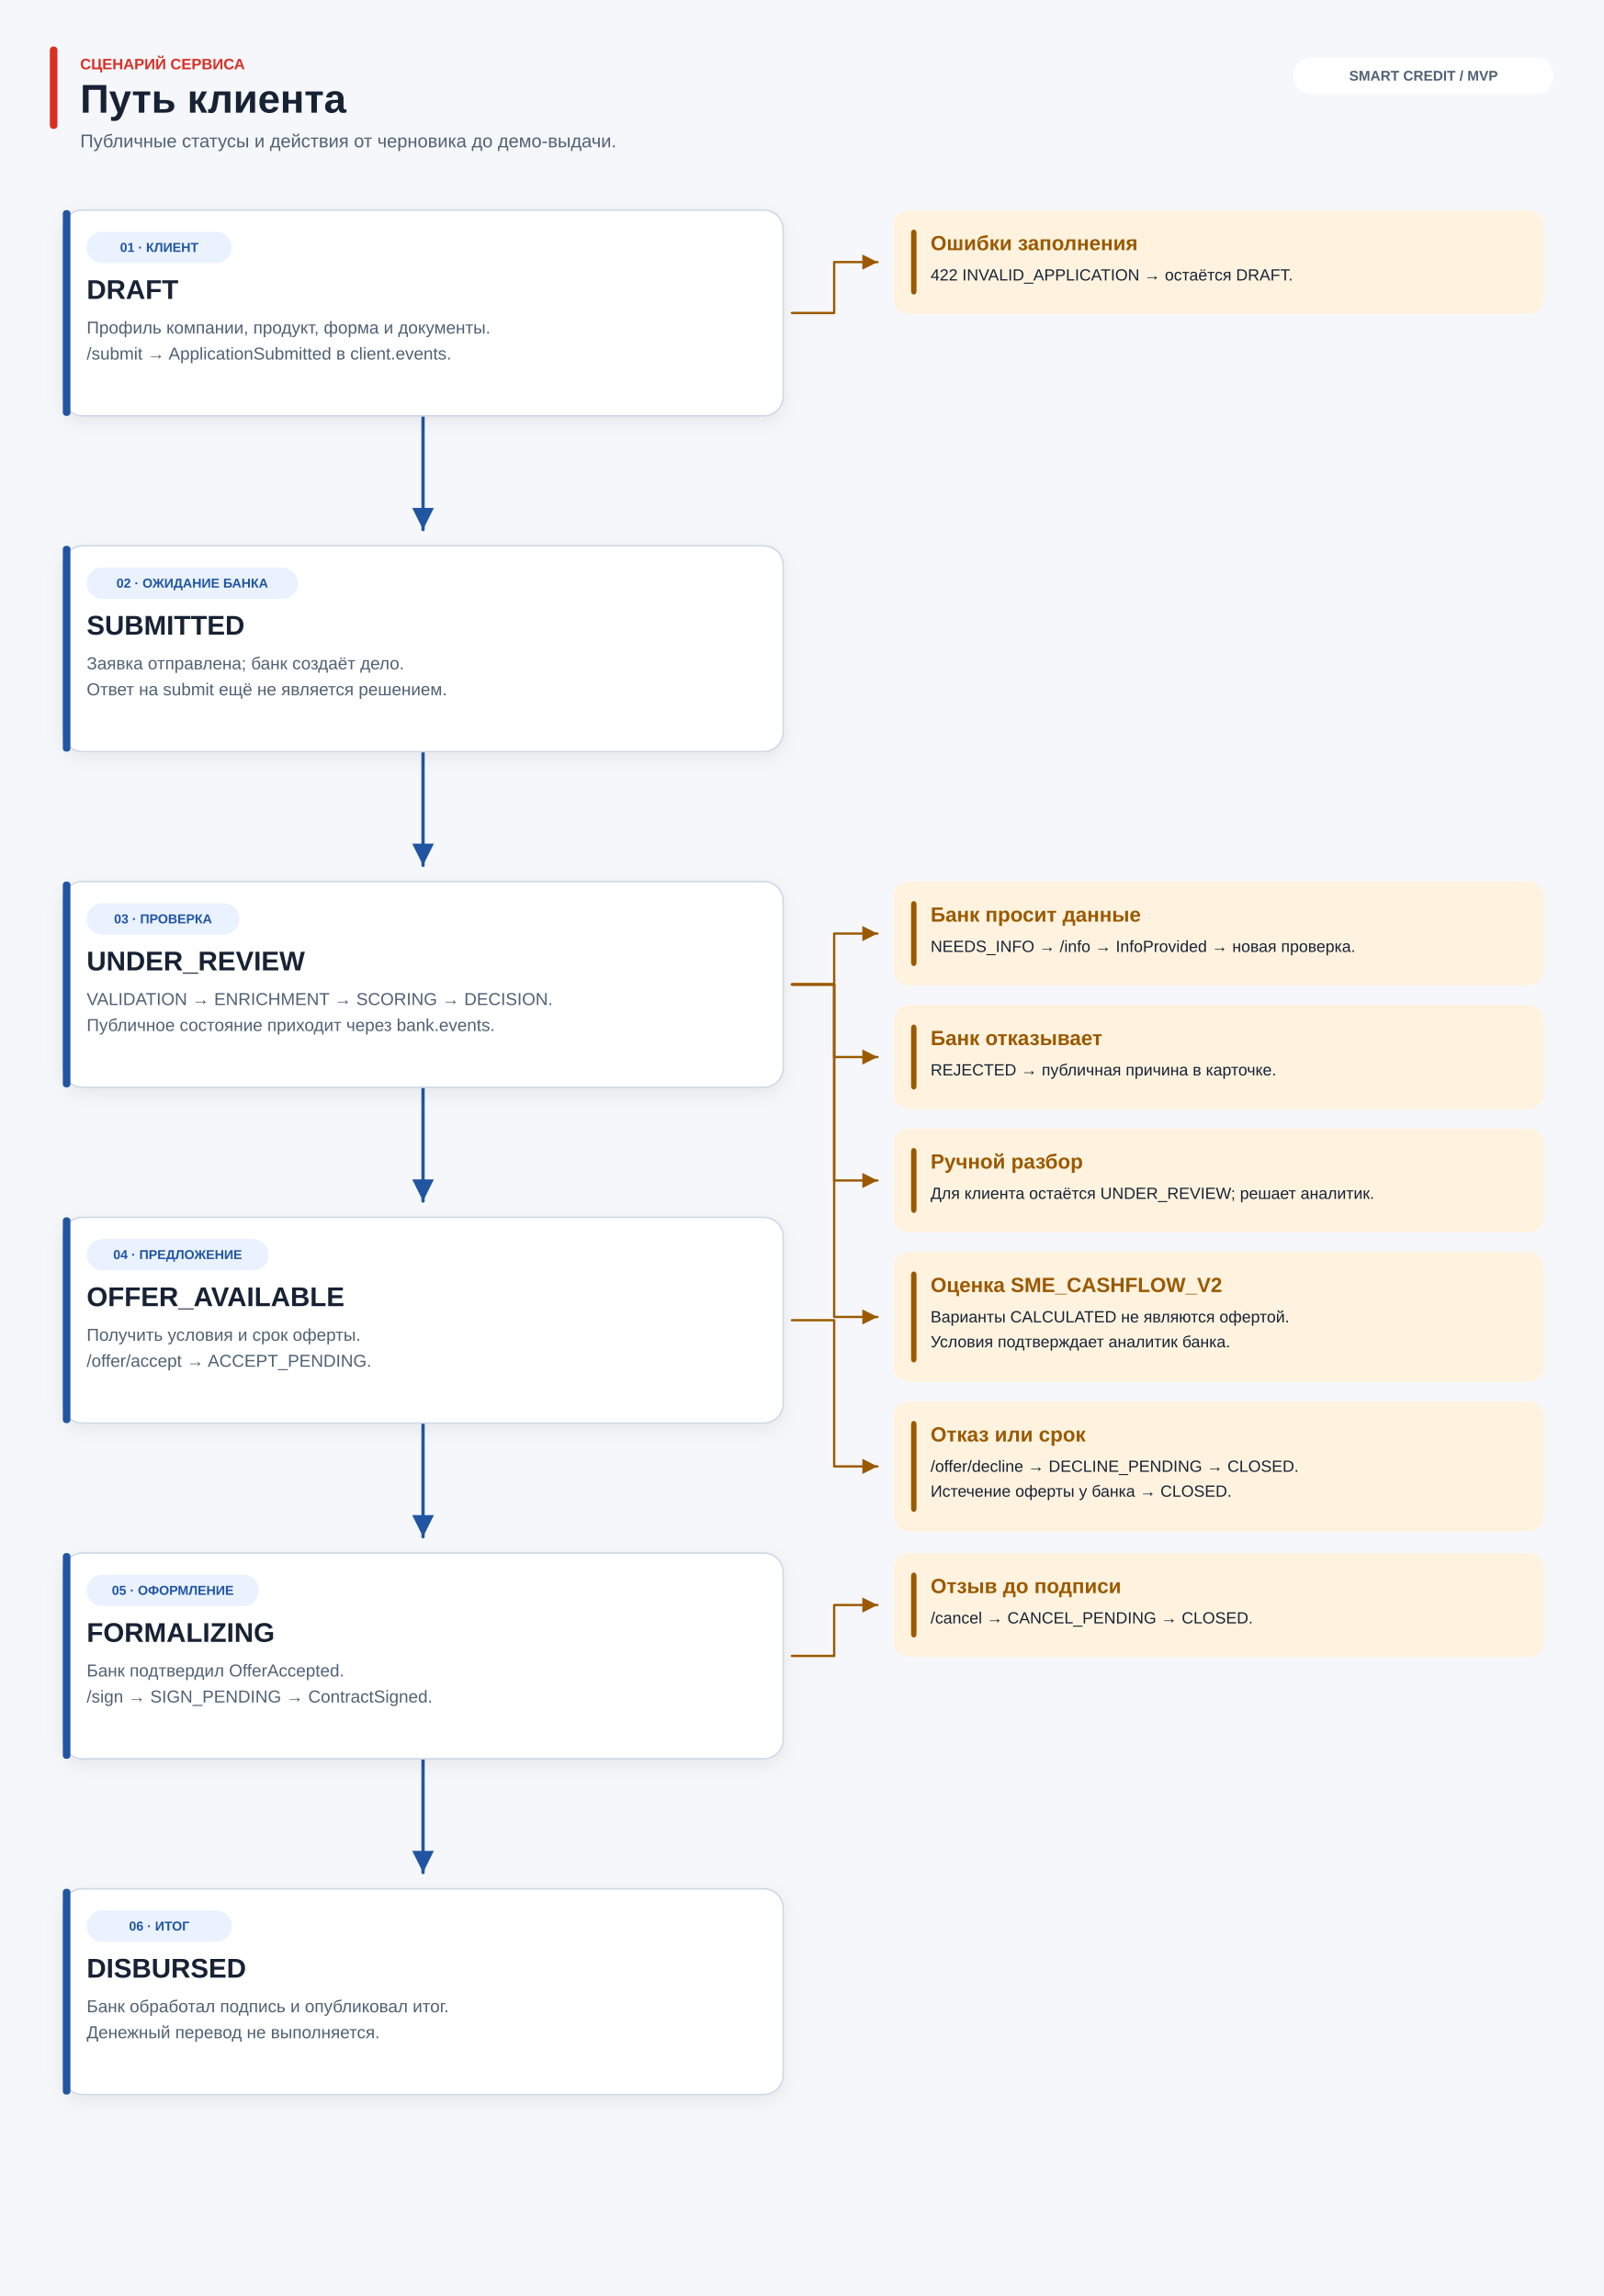
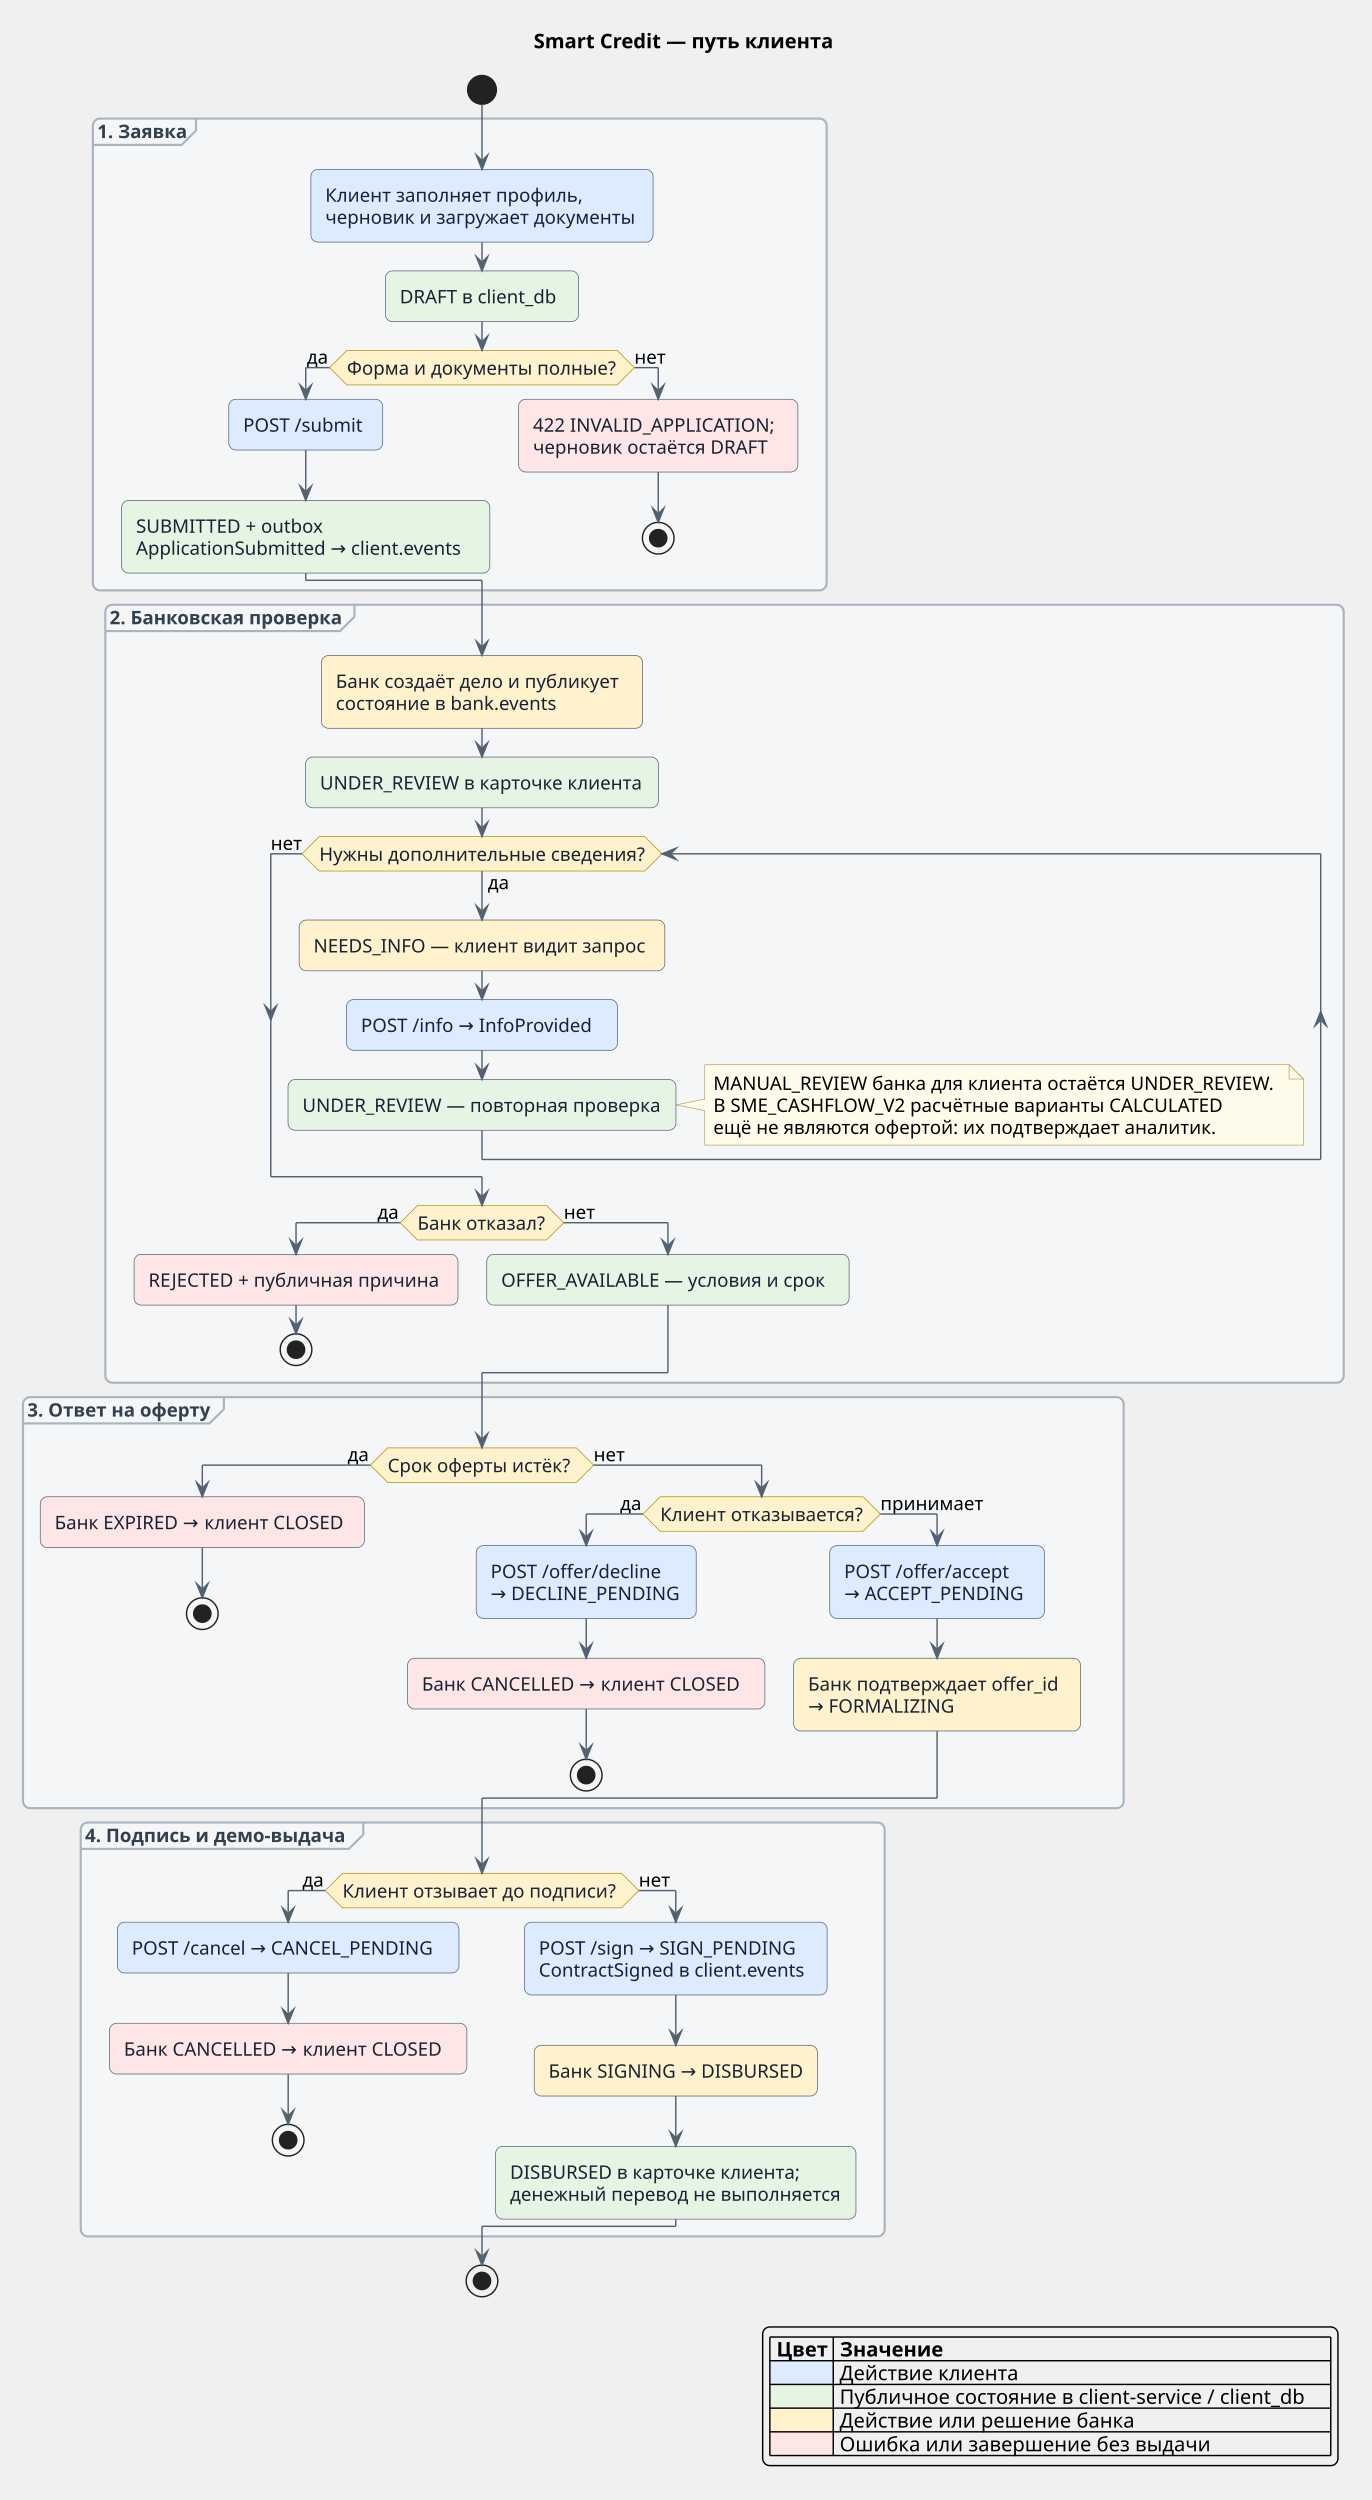
- <svg xmlns="http://www.w3.org/2000/svg" viewBox="0 0 1480 2120" width="1480" height="2120" role="img" aria-labelledby="diagram-title diagram-description">
-   <defs>
-     <filter id="shadow" x="-10%" y="-10%" width="120%" height="135%">
-       <feDropShadow dx="0" dy="5" stdDeviation="8" flood-color="#172234" flood-opacity="0.07" />
-     </filter>
-     <marker id="arrow-gray" viewBox="0 0 12 12" refX="11" refY="6" markerWidth="8" markerHeight="8" orient="auto">
-       <path d="M 1 1 L 11 6 L 1 11 Z" fill="#506174" />
-     </marker>
-     <marker id="arrow-blue" viewBox="0 0 12 12" refX="11" refY="6" markerWidth="8" markerHeight="8" orient="auto">
-       <path d="M 1 1 L 11 6 L 1 11 Z" fill="#2055A2" />
-     </marker>
-     <marker id="arrow-green" viewBox="0 0 12 12" refX="11" refY="6" markerWidth="8" markerHeight="8" orient="auto">
-       <path d="M 1 1 L 11 6 L 1 11 Z" fill="#18704D" />
-     </marker>
-     <marker id="arrow-red" viewBox="0 0 12 12" refX="11" refY="6" markerWidth="8" markerHeight="8" orient="auto">
-       <path d="M 1 1 L 11 6 L 1 11 Z" fill="#D92F26" />
-     </marker>
-     <marker id="arrow-amber" viewBox="0 0 12 12" refX="11" refY="6" markerWidth="8" markerHeight="8" orient="auto">
-       <path d="M 1 1 L 11 6 L 1 11 Z" fill="#9B5900" />
-     </marker>
-   </defs>
-   <rect width="1480" height="2120" fill="#F5F7FA" />
-   <rect x="46" y="43" width="7" height="76" rx="3" fill="#D92F26" stroke="none" stroke-width="0" />
-   <text x="74" y="64" fill="#D92F26" font-family="Arial, Helvetica, sans-serif" font-size="14" font-weight="800" text-anchor="start">СЦЕНАРИЙ СЕРВИСА</text>
-   <text x="74" y="104" fill="#172234" font-family="Arial, Helvetica, sans-serif" font-size="37" font-weight="800" text-anchor="start">Путь клиента</text>
-   <text x="74" y="136" fill="#506174" font-family="Arial, Helvetica, sans-serif" font-size="17" font-weight="400" text-anchor="start">Публичные статусы и действия от черновика до демо-выдачи.</text>
-   <rect x="1194" y="53" width="240" height="34" rx="17" fill="#FFFFFF" stroke="none" stroke-width="0" />
-   <text x="1314" y="74.42" fill="#506174" font-family="Arial, Helvetica, sans-serif" font-size="13" font-weight="700" text-anchor="middle">SMART CREDIT  /  MVP</text>
-   <line x1="390.5" y1="384" x2="390.5" y2="489" stroke="#2055A2" stroke-width="3" stroke-linecap="round" marker-end="url(#arrow-blue)" />
-   <line x1="390.5" y1="694" x2="390.5" y2="799" stroke="#2055A2" stroke-width="3" stroke-linecap="round" marker-end="url(#arrow-blue)" />
-   <line x1="390.5" y1="1004" x2="390.5" y2="1109" stroke="#2055A2" stroke-width="3" stroke-linecap="round" marker-end="url(#arrow-blue)" />
-   <line x1="390.5" y1="1314" x2="390.5" y2="1419" stroke="#2055A2" stroke-width="3" stroke-linecap="round" marker-end="url(#arrow-blue)" />
-   <line x1="390.5" y1="1624" x2="390.5" y2="1729" stroke="#2055A2" stroke-width="3" stroke-linecap="round" marker-end="url(#arrow-blue)" />
-   <rect x="58" y="194" width="665" height="190" rx="18" fill="#FFFFFF" stroke="#CFD8E3" stroke-width="1.4" filter="url(#shadow)" />
-   <rect x="58" y="194" width="7" height="190" rx="3" fill="#2055A2" stroke="none" stroke-width="0" />
-   <rect x="80" y="214" width="134" height="29" rx="14.5" fill="#EAF2FF" stroke="none" stroke-width="0" />
-   <text x="147" y="232.58" fill="#2055A2" font-family="Arial, Helvetica, sans-serif" font-size="12" font-weight="700" text-anchor="middle">01 · КЛИЕНТ</text>
-   <text x="80" y="276" fill="#172234" font-family="Arial, Helvetica, sans-serif" font-size="25" font-weight="800" text-anchor="start">DRAFT</text>
-   <text x="80" y="308" fill="#506174" font-family="Arial, Helvetica, sans-serif" font-size="16" font-weight="400" text-anchor="start">Профиль компании, продукт, форма и документы.</text>
-   <text x="80" y="332" fill="#506174" font-family="Arial, Helvetica, sans-serif" font-size="16" font-weight="400" text-anchor="start">/submit → ApplicationSubmitted в client.events.</text>
-   <rect x="58" y="504" width="665" height="190" rx="18" fill="#FFFFFF" stroke="#CFD8E3" stroke-width="1.4" filter="url(#shadow)" />
-   <rect x="58" y="504" width="7" height="190" rx="3" fill="#2055A2" stroke="none" stroke-width="0" />
-   <rect x="80" y="524" width="195" height="29" rx="14.5" fill="#EAF2FF" stroke="none" stroke-width="0" />
-   <text x="177.5" y="542.58" fill="#2055A2" font-family="Arial, Helvetica, sans-serif" font-size="12" font-weight="700" text-anchor="middle">02 · ОЖИДАНИЕ БАНКА</text>
-   <text x="80" y="586" fill="#172234" font-family="Arial, Helvetica, sans-serif" font-size="25" font-weight="800" text-anchor="start">SUBMITTED</text>
-   <text x="80" y="618" fill="#506174" font-family="Arial, Helvetica, sans-serif" font-size="16" font-weight="400" text-anchor="start">Заявка отправлена; банк создаёт дело.</text>
-   <text x="80" y="642" fill="#506174" font-family="Arial, Helvetica, sans-serif" font-size="16" font-weight="400" text-anchor="start">Ответ на submit ещё не является решением.</text>
-   <rect x="58" y="814" width="665" height="190" rx="18" fill="#FFFFFF" stroke="#CFD8E3" stroke-width="1.4" filter="url(#shadow)" />
-   <rect x="58" y="814" width="7" height="190" rx="3" fill="#2055A2" stroke="none" stroke-width="0" />
-   <rect x="80" y="834" width="141" height="29" rx="14.5" fill="#EAF2FF" stroke="none" stroke-width="0" />
-   <text x="150.5" y="852.58" fill="#2055A2" font-family="Arial, Helvetica, sans-serif" font-size="12" font-weight="700" text-anchor="middle">03 · ПРОВЕРКА</text>
-   <text x="80" y="896" fill="#172234" font-family="Arial, Helvetica, sans-serif" font-size="25" font-weight="800" text-anchor="start">UNDER_REVIEW</text>
-   <text x="80" y="928" fill="#506174" font-family="Arial, Helvetica, sans-serif" font-size="16" font-weight="400" text-anchor="start">VALIDATION → ENRICHMENT → SCORING → DECISION.</text>
-   <text x="80" y="952" fill="#506174" font-family="Arial, Helvetica, sans-serif" font-size="16" font-weight="400" text-anchor="start">Публичное состояние приходит через bank.events.</text>
-   <rect x="58" y="1124" width="665" height="190" rx="18" fill="#FFFFFF" stroke="#CFD8E3" stroke-width="1.4" filter="url(#shadow)" />
-   <rect x="58" y="1124" width="7" height="190" rx="3" fill="#2055A2" stroke="none" stroke-width="0" />
-   <rect x="80" y="1144" width="168" height="29" rx="14.5" fill="#EAF2FF" stroke="none" stroke-width="0" />
-   <text x="164" y="1162.58" fill="#2055A2" font-family="Arial, Helvetica, sans-serif" font-size="12" font-weight="700" text-anchor="middle">04 · ПРЕДЛОЖЕНИЕ</text>
-   <text x="80" y="1206" fill="#172234" font-family="Arial, Helvetica, sans-serif" font-size="25" font-weight="800" text-anchor="start">OFFER_AVAILABLE</text>
-   <text x="80" y="1238" fill="#506174" font-family="Arial, Helvetica, sans-serif" font-size="16" font-weight="400" text-anchor="start">Получить условия и срок оферты.</text>
-   <text x="80" y="1262" fill="#506174" font-family="Arial, Helvetica, sans-serif" font-size="16" font-weight="400" text-anchor="start">/offer/accept → ACCEPT_PENDING.</text>
-   <rect x="58" y="1434" width="665" height="190" rx="18" fill="#FFFFFF" stroke="#CFD8E3" stroke-width="1.4" filter="url(#shadow)" />
-   <rect x="58" y="1434" width="7" height="190" rx="3" fill="#2055A2" stroke="none" stroke-width="0" />
-   <rect x="80" y="1454" width="159" height="29" rx="14.5" fill="#EAF2FF" stroke="none" stroke-width="0" />
-   <text x="159.5" y="1472.58" fill="#2055A2" font-family="Arial, Helvetica, sans-serif" font-size="12" font-weight="700" text-anchor="middle">05 · ОФОРМЛЕНИЕ</text>
-   <text x="80" y="1516" fill="#172234" font-family="Arial, Helvetica, sans-serif" font-size="25" font-weight="800" text-anchor="start">FORMALIZING</text>
-   <text x="80" y="1548" fill="#506174" font-family="Arial, Helvetica, sans-serif" font-size="16" font-weight="400" text-anchor="start">Банк подтвердил OfferAccepted.</text>
-   <text x="80" y="1572" fill="#506174" font-family="Arial, Helvetica, sans-serif" font-size="16" font-weight="400" text-anchor="start">/sign → SIGN_PENDING → ContractSigned.</text>
-   <rect x="58" y="1744" width="665" height="190" rx="18" fill="#FFFFFF" stroke="#CFD8E3" stroke-width="1.4" filter="url(#shadow)" />
-   <rect x="58" y="1744" width="7" height="190" rx="3" fill="#2055A2" stroke="none" stroke-width="0" />
-   <rect x="80" y="1764" width="134" height="29" rx="14.5" fill="#EAF2FF" stroke="none" stroke-width="0" />
-   <text x="147" y="1782.58" fill="#2055A2" font-family="Arial, Helvetica, sans-serif" font-size="12" font-weight="700" text-anchor="middle">06 · ИТОГ</text>
-   <text x="80" y="1826" fill="#172234" font-family="Arial, Helvetica, sans-serif" font-size="25" font-weight="800" text-anchor="start">DISBURSED</text>
-   <text x="80" y="1858" fill="#506174" font-family="Arial, Helvetica, sans-serif" font-size="16" font-weight="400" text-anchor="start">Банк обработал подпись и опубликовал итог.</text>
-   <text x="80" y="1882" fill="#506174" font-family="Arial, Helvetica, sans-serif" font-size="16" font-weight="400" text-anchor="start">Денежный перевод не выполняется.</text>
-   <rect x="825" y="194" width="600" height="96" rx="14" fill="#FFF3DF" stroke="none" stroke-width="0" />
-   <rect x="841" y="212" width="5" height="60" rx="3" fill="#9B5900" stroke="none" stroke-width="0" />
-   <text x="859" y="231" fill="#9B5900" font-family="Arial, Helvetica, sans-serif" font-size="19" font-weight="800" text-anchor="start">Ошибки заполнения</text>
-   <text x="859" y="259" fill="#172234" font-family="Arial, Helvetica, sans-serif" font-size="15" font-weight="400" text-anchor="start">422 INVALID_APPLICATION → остаётся DRAFT.</text>
-   <path d="M 731 289 H 770 V 242 H 810" fill="none" stroke="#9B5900" stroke-width="2.1" stroke-linecap="round" stroke-linejoin="round" marker-end="url(#arrow-amber)" />
-   <rect x="825" y="814" width="600" height="96" rx="14" fill="#FFF3DF" stroke="none" stroke-width="0" />
-   <rect x="841" y="832" width="5" height="60" rx="3" fill="#9B5900" stroke="none" stroke-width="0" />
-   <text x="859" y="851" fill="#9B5900" font-family="Arial, Helvetica, sans-serif" font-size="19" font-weight="800" text-anchor="start">Банк просит данные</text>
-   <text x="859" y="879" fill="#172234" font-family="Arial, Helvetica, sans-serif" font-size="15" font-weight="400" text-anchor="start">NEEDS_INFO → /info → InfoProvided → новая проверка.</text>
-   <path d="M 731 909 H 770 V 862 H 810" fill="none" stroke="#9B5900" stroke-width="2.1" stroke-linecap="round" stroke-linejoin="round" marker-end="url(#arrow-amber)" />
-   <rect x="825" y="928" width="600" height="96" rx="14" fill="#FFF3DF" stroke="none" stroke-width="0" />
-   <rect x="841" y="946" width="5" height="60" rx="3" fill="#9B5900" stroke="none" stroke-width="0" />
-   <text x="859" y="965" fill="#9B5900" font-family="Arial, Helvetica, sans-serif" font-size="19" font-weight="800" text-anchor="start">Банк отказывает</text>
-   <text x="859" y="993" fill="#172234" font-family="Arial, Helvetica, sans-serif" font-size="15" font-weight="400" text-anchor="start">REJECTED → публичная причина в карточке.</text>
-   <path d="M 731 909 H 770 V 976 H 810" fill="none" stroke="#9B5900" stroke-width="2.1" stroke-linecap="round" stroke-linejoin="round" marker-end="url(#arrow-amber)" />
-   <rect x="825" y="1042" width="600" height="96" rx="14" fill="#FFF3DF" stroke="none" stroke-width="0" />
-   <rect x="841" y="1060" width="5" height="60" rx="3" fill="#9B5900" stroke="none" stroke-width="0" />
-   <text x="859" y="1079" fill="#9B5900" font-family="Arial, Helvetica, sans-serif" font-size="19" font-weight="800" text-anchor="start">Ручной разбор</text>
-   <text x="859" y="1107" fill="#172234" font-family="Arial, Helvetica, sans-serif" font-size="15" font-weight="400" text-anchor="start">Для клиента остаётся UNDER_REVIEW; решает аналитик.</text>
-   <path d="M 731 909 H 770 V 1090 H 810" fill="none" stroke="#9B5900" stroke-width="2.1" stroke-linecap="round" stroke-linejoin="round" marker-end="url(#arrow-amber)" />
-   <rect x="825" y="1156" width="600" height="120" rx="14" fill="#FFF3DF" stroke="none" stroke-width="0" />
-   <rect x="841" y="1174" width="5" height="84" rx="3" fill="#9B5900" stroke="none" stroke-width="0" />
-   <text x="859" y="1193" fill="#9B5900" font-family="Arial, Helvetica, sans-serif" font-size="19" font-weight="800" text-anchor="start">Оценка SME_CASHFLOW_V2</text>
-   <text x="859" y="1221" fill="#172234" font-family="Arial, Helvetica, sans-serif" font-size="15" font-weight="400" text-anchor="start">Варианты CALCULATED не являются офертой.</text>
-   <text x="859" y="1244" fill="#172234" font-family="Arial, Helvetica, sans-serif" font-size="15" font-weight="400" text-anchor="start">Условия подтверждает аналитик банка.</text>
-   <path d="M 731 909 H 770 V 1216 H 810" fill="none" stroke="#9B5900" stroke-width="2.1" stroke-linecap="round" stroke-linejoin="round" marker-end="url(#arrow-amber)" />
-   <rect x="825" y="1294" width="600" height="120" rx="14" fill="#FFF3DF" stroke="none" stroke-width="0" />
-   <rect x="841" y="1312" width="5" height="84" rx="3" fill="#9B5900" stroke="none" stroke-width="0" />
-   <text x="859" y="1331" fill="#9B5900" font-family="Arial, Helvetica, sans-serif" font-size="19" font-weight="800" text-anchor="start">Отказ или срок</text>
-   <text x="859" y="1359" fill="#172234" font-family="Arial, Helvetica, sans-serif" font-size="15" font-weight="400" text-anchor="start">/offer/decline → DECLINE_PENDING → CLOSED.</text>
-   <text x="859" y="1382" fill="#172234" font-family="Arial, Helvetica, sans-serif" font-size="15" font-weight="400" text-anchor="start">Истечение оферты у банка → CLOSED.</text>
-   <path d="M 731 1219 H 770 V 1354 H 810" fill="none" stroke="#9B5900" stroke-width="2.1" stroke-linecap="round" stroke-linejoin="round" marker-end="url(#arrow-amber)" />
-   <rect x="825" y="1434" width="600" height="96" rx="14" fill="#FFF3DF" stroke="none" stroke-width="0" />
-   <rect x="841" y="1452" width="5" height="60" rx="3" fill="#9B5900" stroke="none" stroke-width="0" />
-   <text x="859" y="1471" fill="#9B5900" font-family="Arial, Helvetica, sans-serif" font-size="19" font-weight="800" text-anchor="start">Отзыв до подписи</text>
-   <text x="859" y="1499" fill="#172234" font-family="Arial, Helvetica, sans-serif" font-size="15" font-weight="400" text-anchor="start">/cancel → CANCEL_PENDING → CLOSED.</text>
-   <path d="M 731 1529 H 770 V 1482 H 810" fill="none" stroke="#9B5900" stroke-width="2.1" stroke-linecap="round" stroke-linejoin="round" marker-end="url(#arrow-amber)" />
+ <svg xmlns="http://www.w3.org/2000/svg" version="1.1" data-diagram-type="ACTIVITY" style="width:954px;height:1739px;background:#FFFFFF;" width="954px" height="1739px" viewBox="0 0 954 1739" zoomAndPan="magnify" preserveAspectRatio="none" contentStyleType="text/css">
+   <defs />
+   <g font-family="sans-serif" lengthAdjust="spacing">
+     <g class="title" data-source-line="1">
+       <text x="371.257" y="33.535" fill="#000" font-size="14" textLength="210.164" font-weight="700" font-family="'Segoe UI'">Smart Credit — путь клиента</text>
+     </g>
+     <ellipse cx="335.269" cy="62.488" rx="10" ry="10" fill="#222" style="stroke:#222;stroke-width:1;" />
+     <rect x="64.617" y="82.488" width="510.382" height="328.174" fill="#F4F6F8" style="stroke:#A9B4BF;stroke-width:1.5;" rx="5" ry="5" />
+     <path d="M136.322,82.488 L136.322,90.799 L126.322,100.799 L64.617,100.799" style="stroke:#A9B4BF;stroke-width:1.5;" fill="none" />
+     <text x="67.617" y="96.057" fill="#33414F" font-size="13" textLength="61.706" font-weight="700" font-family="'Segoe UI'">1. Заявка</text>
+     <rect x="216.251" y="117.799" width="238.036" height="50.621" fill="#DCEBFF" style="stroke:#526273;stroke-width:0.5;" rx="5" ry="5" />
+     <text x="226.251" y="140.367" fill="#172234" font-size="13" textLength="180.667" font-family="'Segoe UI'">Клиент заполняет профиль,</text>
+     <text x="226.251" y="155.678" fill="#172234" font-size="13" textLength="218.036" font-family="'Segoe UI'">черновик и загружает документы</text>
+     <rect x="268.08" y="188.42" width="134.378" height="35.311" fill="#E5F4E3" style="stroke:#526273;stroke-width:0.5;" rx="5" ry="5" />
+     <text x="278.08" y="210.988" fill="#172234" font-size="13" textLength="114.378" font-family="'Segoe UI'">DRAFT в client_db</text>
+     <polygon points="241.299,243.73,429.24,243.73,441.24,255.73,429.24,267.73,241.299,267.73,229.299,255.73,241.299,243.73" fill="#FFF2CC" style="stroke:#B38F00;stroke-width:0.5;stroke-linejoin:miter;stroke-miterlimit:10;" />
+     <text x="241.299" y="260.644" fill="#172234" font-size="13" textLength="187.941" font-family="'Segoe UI'">Форма и документы полные?</text>
+     <text x="213.385" y="252.988" fill="#000" font-size="13" textLength="15.914" font-family="'Segoe UI'">да</text>
+     <text x="441.24" y="252.988" fill="#000" font-size="13" textLength="21.811" font-family="'Segoe UI'">нет</text>
+     <rect x="159.138" y="277.73" width="107.071" height="35.311" fill="#DCEBFF" style="stroke:#526273;stroke-width:0.5;" rx="5" ry="5" />
+     <text x="169.138" y="300.299" fill="#172234" font-size="13" textLength="87.071" font-family="'Segoe UI'">POST /submit</text>
+     <rect x="84.617" y="348.041" width="256.114" height="50.621" fill="#E5F4E3" style="stroke:#526273;stroke-width:0.5;" rx="5" ry="5" />
+     <text x="94.617" y="370.609" fill="#172234" font-size="13" textLength="135.269" font-family="'Segoe UI'">SUBMITTED + outbox</text>
+     <text x="94.617" y="385.92" fill="#172234" font-size="13" textLength="236.114" font-family="'Segoe UI'">ApplicationSubmitted → client.events</text>
+     <rect x="360.731" y="277.73" width="194.269" height="50.621" fill="#FFE6E6" style="stroke:#526273;stroke-width:0.5;" rx="5" ry="5" />
+     <text x="370.731" y="300.299" fill="#172234" font-size="13" textLength="174.269" font-family="'Segoe UI'">422 INVALID_APPLICATION;</text>
+     <text x="370.731" y="315.609" fill="#172234" font-size="13" textLength="166.347" font-family="'Segoe UI'">черновик остаётся DRAFT</text>
+     <ellipse cx="457.865" cy="374.352" rx="11" ry="11" fill="none" style="stroke:#222;stroke-width:1;" />
+     <ellipse cx="457.865" cy="374.352" rx="6" ry="6" fill="#222" style="stroke:#222;stroke-width:1;" />
+     <rect x="73.258" y="420.662" width="861.421" height="541.174" fill="#F4F6F8" style="stroke:#A9B4BF;stroke-width:1.5;" rx="5" ry="5" />
+     <path d="M246.526,420.662 L246.526,428.973 L236.526,438.973 L73.258,438.973" style="stroke:#A9B4BF;stroke-width:1.5;" fill="none" />
+     <text x="76.258" y="434.23" fill="#33414F" font-size="13" textLength="163.268" font-weight="700" font-family="'Segoe UI'">2. Банковская проверка</text>
+     <rect x="223.567" y="455.973" width="223.404" height="50.621" fill="#FFF2CC" style="stroke:#526273;stroke-width:0.5;" rx="5" ry="5" />
+     <text x="233.567" y="478.541" fill="#172234" font-size="13" textLength="203.404" font-family="'Segoe UI'">Банк создаёт дело и публикует</text>
+     <text x="233.567" y="493.852" fill="#172234" font-size="13" textLength="156.997" font-family="'Segoe UI'">состояние в bank.events</text>
+     <rect x="212.535" y="526.594" width="245.469" height="35.311" fill="#E5F4E3" style="stroke:#526273;stroke-width:0.5;" rx="5" ry="5" />
+     <text x="222.535" y="549.162" fill="#172234" font-size="13" textLength="225.469" font-family="'Segoe UI'">UNDER_REVIEW в карточке клиента</text>
+     <rect x="208.085" y="639.973" width="254.368" height="35.311" fill="#FFF2CC" style="stroke:#526273;stroke-width:0.5;" rx="5" ry="5" />
+     <text x="218.085" y="662.541" fill="#172234" font-size="13" textLength="234.368" font-family="'Segoe UI'">NEEDS_INFO — клиент видит запрос</text>
+     <rect x="241.061" y="695.283" width="188.416" height="35.311" fill="#DCEBFF" style="stroke:#526273;stroke-width:0.5;" rx="5" ry="5" />
+     <text x="251.061" y="717.852" fill="#172234" font-size="13" textLength="168.416" font-family="'Segoe UI'">POST /info → InfoProvided</text>
+     <path d="M490.188,740.594 L490.188,764.56 L470.188,768.56 L490.188,772.56 L490.188,796.525 A0,0 0 0 0 490.188,796.525 L906.679,796.525 A0,0 0 0 0 906.679,796.525 L906.679,750.594 L896.679,740.594 L490.188,740.594 A0,0 0 0 0 490.188,740.594" style="stroke:#B8A45C;stroke-width:0.5;" fill="#FFFBEA" />
+     <path d="M896.679,740.594 L896.679,750.594 L906.679,750.594 L896.679,740.594" style="stroke:#B8A45C;stroke-width:0.5;" fill="#FFFBEA" />
+     <text x="496.188" y="758.162" fill="#000" font-size="13" textLength="395.491" font-family="'Segoe UI'">MANUAL_REVIEW банка для клиента остаётся UNDER_REVIEW.</text>
+     <text x="496.188" y="773.473" fill="#000" font-size="13" textLength="361.099" font-family="'Segoe UI'">В SME_CASHFLOW_V2 расчётные варианты CALCULATED</text>
+     <text x="496.188" y="788.783" fill="#000" font-size="13" textLength="357.506" font-family="'Segoe UI'">ещё не являются офертой: их подтверждает аналитик.</text>
+     <rect x="200.351" y="750.904" width="269.837" height="35.311" fill="#E5F4E3" style="stroke:#526273;stroke-width:0.5;" rx="5" ry="5" />
+     <text x="210.351" y="773.473" fill="#172234" font-size="13" textLength="249.837" font-family="'Segoe UI'">UNDER_REVIEW — повторная проверка</text>
+     <polygon points="222.087,581.904,448.451,581.904,460.451,593.904,448.451,605.904,222.087,605.904,210.087,593.904,222.087,581.904" fill="#FFF2CC" style="stroke:#B38F00;stroke-width:0.5;stroke-linejoin:miter;stroke-miterlimit:10;" />
+     <text x="339.269" y="618.473" fill="#000" font-size="13" textLength="15.914" font-family="'Segoe UI'">да</text>
+     <text x="222.087" y="598.817" fill="#172234" font-size="13" textLength="226.364" font-family="'Segoe UI'">Нужны дополнительные сведения?</text>
+     <text x="188.277" y="591.162" fill="#000" font-size="13" textLength="21.811" font-family="'Segoe UI'">нет</text>
+     <polygon points="290.398,838.525,380.141,838.525,392.141,850.525,380.141,862.525,290.398,862.525,278.398,850.525,290.398,838.525" fill="#FFF2CC" style="stroke:#B38F00;stroke-width:0.5;stroke-linejoin:miter;stroke-miterlimit:10;" />
+     <text x="290.398" y="855.438" fill="#172234" font-size="13" textLength="89.743" font-family="'Segoe UI'">Банк отказал?</text>
+     <text x="262.484" y="847.783" fill="#000" font-size="13" textLength="15.914" font-family="'Segoe UI'">да</text>
+     <text x="392.141" y="847.783" fill="#000" font-size="13" textLength="21.811" font-family="'Segoe UI'">нет</text>
+     <rect x="93.258" y="872.525" width="225.328" height="35.311" fill="#FFE6E6" style="stroke:#526273;stroke-width:0.5;" rx="5" ry="5" />
+     <text x="103.258" y="895.094" fill="#172234" font-size="13" textLength="205.328" font-family="'Segoe UI'">REJECTED + публичная причина</text>
+     <ellipse cx="205.921" cy="938.836" rx="11" ry="11" fill="none" style="stroke:#222;stroke-width:1;" />
+     <ellipse cx="205.921" cy="938.836" rx="6" ry="6" fill="#222" style="stroke:#222;stroke-width:1;" />
+     <rect x="338.585" y="872.525" width="252.064" height="35.311" fill="#E5F4E3" style="stroke:#526273;stroke-width:0.5;" rx="5" ry="5" />
+     <text x="348.585" y="895.094" fill="#172234" font-size="13" textLength="232.064" font-family="'Segoe UI'">OFFER_AVAILABLE — условия и срок</text>
+     <rect x="16" y="971.836" width="765.609" height="285.932" fill="#F4F6F8" style="stroke:#A9B4BF;stroke-width:1.5;" rx="5" ry="5" />
+     <path d="M155.746,971.836 L155.746,980.146 L145.746,990.146 L16,990.146" style="stroke:#A9B4BF;stroke-width:1.5;" fill="none" />
+     <text x="19" y="985.404" fill="#33414F" font-size="13" textLength="129.746" font-weight="700" font-family="'Segoe UI'">3. Ответ на оферту</text>
+     <polygon points="269.644,1007.146,400.895,1007.146,412.895,1019.146,400.895,1031.146,269.644,1031.146,257.644,1019.146,269.644,1007.146" fill="#FFF2CC" style="stroke:#B38F00;stroke-width:0.5;stroke-linejoin:miter;stroke-miterlimit:10;" />
+     <text x="269.644" y="1024.06" fill="#172234" font-size="13" textLength="131.25" font-family="'Segoe UI'">Срок оферты истёк?</text>
+     <text x="241.73" y="1016.404" fill="#000" font-size="13" textLength="15.914" font-family="'Segoe UI'">да</text>
+     <text x="412.895" y="1016.404" fill="#000" font-size="13" textLength="21.811" font-family="'Segoe UI'">нет</text>
+     <rect x="28" y="1041.146" width="225.467" height="35.311" fill="#FFE6E6" style="stroke:#526273;stroke-width:0.5;" rx="5" ry="5" />
+     <text x="38" y="1063.715" fill="#172234" font-size="13" textLength="205.467" font-family="'Segoe UI'">Банк EXPIRED → клиент CLOSED</text>
+     <ellipse cx="140.734" cy="1122.457" rx="11" ry="11" fill="none" style="stroke:#222;stroke-width:1;" />
+     <ellipse cx="140.734" cy="1122.457" rx="6" ry="6" fill="#222" style="stroke:#222;stroke-width:1;" />
+     <polygon points="459.235,1041.146,600.375,1041.146,612.375,1053.146,600.375,1065.146,459.235,1065.146,447.235,1053.146,459.235,1041.146" fill="#FFF2CC" style="stroke:#B38F00;stroke-width:0.5;stroke-linejoin:miter;stroke-miterlimit:10;" />
+     <text x="459.235" y="1058.06" fill="#172234" font-size="13" textLength="141.14" font-family="'Segoe UI'">Клиент отказывается?</text>
+     <text x="431.321" y="1050.404" fill="#000" font-size="13" textLength="15.914" font-family="'Segoe UI'">да</text>
+     <text x="612.375" y="1050.404" fill="#000" font-size="13" textLength="71.043" font-family="'Segoe UI'">принимает</text>
+     <rect x="331.252" y="1075.146" width="153.034" height="50.621" fill="#DCEBFF" style="stroke:#526273;stroke-width:0.5;" rx="5" ry="5" />
+     <text x="341.252" y="1097.715" fill="#172234" font-size="13" textLength="125.271" font-family="'Segoe UI'">POST /offer/decline</text>
+     <text x="341.252" y="1113.025" fill="#172234" font-size="13" textLength="133.034" font-family="'Segoe UI'">→ DECLINE_PENDING</text>
+     <rect x="283.467" y="1153.457" width="248.604" height="35.311" fill="#FFE6E6" style="stroke:#526273;stroke-width:0.5;" rx="5" ry="5" />
+     <text x="293.467" y="1176.025" fill="#172234" font-size="13" textLength="228.604" font-family="'Segoe UI'">Банк CANCELLED → клиент CLOSED</text>
+     <ellipse cx="407.77" cy="1234.768" rx="11" ry="11" fill="none" style="stroke:#222;stroke-width:1;" />
+     <ellipse cx="407.77" cy="1234.768" rx="6" ry="6" fill="#222" style="stroke:#222;stroke-width:1;" />
+     <rect x="577.17" y="1075.146" width="149.34" height="50.621" fill="#DCEBFF" style="stroke:#526273;stroke-width:0.5;" rx="5" ry="5" />
+     <text x="587.17" y="1097.715" fill="#172234" font-size="13" textLength="121.145" font-family="'Segoe UI'">POST /offer/accept</text>
+     <text x="587.17" y="1113.025" fill="#172234" font-size="13" textLength="129.34" font-family="'Segoe UI'">→ ACCEPT_PENDING</text>
+     <rect x="552.072" y="1153.457" width="199.537" height="50.621" fill="#FFF2CC" style="stroke:#526273;stroke-width:0.5;" rx="5" ry="5" />
+     <text x="562.072" y="1176.025" fill="#172234" font-size="13" textLength="179.537" font-family="'Segoe UI'">Банк подтверждает offer_id</text>
+     <text x="562.072" y="1191.336" fill="#172234" font-size="13" textLength="103.848" font-family="'Segoe UI'">→ FORMALIZING</text>
+     <rect x="56.157" y="1267.768" width="559.24" height="287.863" fill="#F4F6F8" style="stroke:#A9B4BF;stroke-width:1.5;" rx="5" ry="5" />
+     <path d="M252.721,1267.768 L252.721,1276.078 L242.721,1286.078 L56.157,1286.078" style="stroke:#A9B4BF;stroke-width:1.5;" fill="none" />
+     <text x="59.157" y="1281.336" fill="#33414F" font-size="13" textLength="186.564" font-weight="700" font-family="'Segoe UI'">4. Подпись и демо-выдача</text>
+     <polygon points="238.217,1303.078,432.322,1303.078,444.322,1315.078,432.322,1327.078,238.217,1327.078,226.217,1315.078,238.217,1303.078" fill="#FFF2CC" style="stroke:#B38F00;stroke-width:0.5;stroke-linejoin:miter;stroke-miterlimit:10;" />
+     <text x="238.217" y="1319.991" fill="#172234" font-size="13" textLength="194.105" font-family="'Segoe UI'">Клиент отзывает до подписи?</text>
+     <text x="210.303" y="1312.336" fill="#000" font-size="13" textLength="15.914" font-family="'Segoe UI'">да</text>
+     <text x="444.322" y="1312.336" fill="#000" font-size="13" textLength="21.811" font-family="'Segoe UI'">нет</text>
+     <rect x="81.667" y="1337.078" width="237.585" height="35.311" fill="#DCEBFF" style="stroke:#526273;stroke-width:0.5;" rx="5" ry="5" />
+     <text x="91.667" y="1359.646" fill="#172234" font-size="13" textLength="217.585" font-family="'Segoe UI'">POST /cancel → CANCEL_PENDING</text>
+     <rect x="76.157" y="1407.389" width="248.604" height="35.311" fill="#FFE6E6" style="stroke:#526273;stroke-width:0.5;" rx="5" ry="5" />
+     <text x="86.157" y="1429.957" fill="#172234" font-size="13" textLength="228.604" font-family="'Segoe UI'">Банк CANCELLED → клиент CLOSED</text>
+     <ellipse cx="200.459" cy="1488.699" rx="11" ry="11" fill="none" style="stroke:#222;stroke-width:1;" />
+     <ellipse cx="200.459" cy="1488.699" rx="6" ry="6" fill="#222" style="stroke:#222;stroke-width:1;" />
+     <rect x="364.795" y="1337.078" width="210.569" height="50.621" fill="#DCEBFF" style="stroke:#526273;stroke-width:0.5;" rx="5" ry="5" />
+     <text x="374.795" y="1359.646" fill="#172234" font-size="13" textLength="183.784" font-family="'Segoe UI'">POST /sign → SIGN_PENDING</text>
+     <text x="374.795" y="1374.957" fill="#172234" font-size="13" textLength="190.569" font-family="'Segoe UI'">ContractSigned в client.events</text>
+     <rect x="371.583" y="1422.699" width="196.992" height="35.311" fill="#FFF2CC" style="stroke:#526273;stroke-width:0.5;" rx="5" ry="5" />
+     <text x="381.583" y="1445.268" fill="#172234" font-size="13" textLength="176.992" font-family="'Segoe UI'">Банк SIGNING → DISBURSED</text>
+     <rect x="344.761" y="1493.01" width="250.636" height="50.621" fill="#E5F4E3" style="stroke:#526273;stroke-width:0.5;" rx="5" ry="5" />
+     <text x="354.761" y="1515.578" fill="#172234" font-size="13" textLength="202.763" font-family="'Segoe UI'">DISBURSED в карточке клиента;</text>
+     <text x="354.761" y="1530.889" fill="#172234" font-size="13" textLength="230.636" font-family="'Segoe UI'">денежный перевод не выполняется</text>
+     <ellipse cx="335.269" cy="1586.631" rx="11" ry="11" fill="none" style="stroke:#222;stroke-width:1;" />
+     <ellipse cx="335.269" cy="1586.631" rx="6" ry="6" fill="#222" style="stroke:#222;stroke-width:1;" />
+     <line x1="335.269" y1="168.42" x2="335.269" y2="188.42" style="stroke:#526273;stroke-width:1;" />
+     <polygon points="331.269,178.42,335.269,188.42,339.269,178.42,335.269,182.42" fill="#526273" style="stroke:#526273;stroke-width:1;stroke-linejoin:miter;stroke-miterlimit:10;" />
+     <line x1="212.674" y1="313.041" x2="212.674" y2="348.041" style="stroke:#526273;stroke-width:1;" />
+     <polygon points="208.674,338.041,212.674,348.041,216.674,338.041,212.674,342.041" fill="#526273" style="stroke:#526273;stroke-width:1;stroke-linejoin:miter;stroke-miterlimit:10;" />
+     <line x1="457.865" y1="328.352" x2="457.865" y2="363.352" style="stroke:#526273;stroke-width:1;" />
+     <polygon points="453.865,353.352,457.865,363.352,461.865,353.352,457.865,357.352" fill="#526273" style="stroke:#526273;stroke-width:1;stroke-linejoin:miter;stroke-miterlimit:10;" />
+     <line x1="229.299" y1="255.73" x2="212.674" y2="255.73" style="stroke:#526273;stroke-width:1;" />
+     <line x1="212.674" y1="255.73" x2="212.674" y2="277.73" style="stroke:#526273;stroke-width:1;" />
+     <polygon points="208.674,267.73,212.674,277.73,216.674,267.73,212.674,271.73" fill="#526273" style="stroke:#526273;stroke-width:1;stroke-linejoin:miter;stroke-miterlimit:10;" />
+     <line x1="441.24" y1="255.73" x2="457.865" y2="255.73" style="stroke:#526273;stroke-width:1;" />
+     <line x1="457.865" y1="255.73" x2="457.865" y2="277.73" style="stroke:#526273;stroke-width:1;" />
+     <polygon points="453.865,267.73,457.865,277.73,461.865,267.73,457.865,271.73" fill="#526273" style="stroke:#526273;stroke-width:1;stroke-linejoin:miter;stroke-miterlimit:10;" />
+     <line x1="212.674" y1="398.662" x2="212.674" y2="403.662" style="stroke:#526273;stroke-width:1;" />
+     <line x1="212.674" y1="403.662" x2="335.269" y2="403.662" style="stroke:#526273;stroke-width:1;" />
+     <line x1="335.269" y1="403.662" x2="335.269" y2="455.973" style="stroke:#526273;stroke-width:1;" />
+     <polygon points="331.269,445.973,335.269,455.973,339.269,445.973,335.269,449.973" fill="#526273" style="stroke:#526273;stroke-width:1;stroke-linejoin:miter;stroke-miterlimit:10;" />
+     <line x1="335.269" y1="223.73" x2="335.269" y2="243.73" style="stroke:#526273;stroke-width:1;" />
+     <polygon points="331.269,233.73,335.269,243.73,339.269,233.73,335.269,237.73" fill="#526273" style="stroke:#526273;stroke-width:1;stroke-linejoin:miter;stroke-miterlimit:10;" />
+     <line x1="335.269" y1="72.488" x2="335.269" y2="117.799" style="stroke:#526273;stroke-width:1;" />
+     <polygon points="331.269,107.799,335.269,117.799,339.269,107.799,335.269,111.799" fill="#526273" style="stroke:#526273;stroke-width:1;stroke-linejoin:miter;stroke-miterlimit:10;" />
+     <line x1="335.269" y1="506.594" x2="335.269" y2="526.594" style="stroke:#526273;stroke-width:1;" />
+     <polygon points="331.269,516.594,335.269,526.594,339.269,516.594,335.269,520.594" fill="#526273" style="stroke:#526273;stroke-width:1;stroke-linejoin:miter;stroke-miterlimit:10;" />
+     <line x1="335.269" y1="675.283" x2="335.269" y2="695.283" style="stroke:#526273;stroke-width:1;" />
+     <polygon points="331.269,685.283,335.269,695.283,339.269,685.283,335.269,689.283" fill="#526273" style="stroke:#526273;stroke-width:1;stroke-linejoin:miter;stroke-miterlimit:10;" />
+     <line x1="335.269" y1="730.594" x2="335.269" y2="750.904" style="stroke:#526273;stroke-width:1;" />
+     <polygon points="331.269,740.904,335.269,750.904,339.269,740.904,335.269,744.904" fill="#526273" style="stroke:#526273;stroke-width:1;stroke-linejoin:miter;stroke-miterlimit:10;" />
+     <line x1="335.269" y1="605.904" x2="335.269" y2="639.973" style="stroke:#526273;stroke-width:1;" />
+     <polygon points="331.269,629.973,335.269,639.973,339.269,629.973,335.269,633.973" fill="#526273" style="stroke:#526273;stroke-width:1;stroke-linejoin:miter;stroke-miterlimit:10;" />
+     <line x1="335.269" y1="786.215" x2="335.269" y2="806.525" style="stroke:#526273;stroke-width:1;" />
+     <line x1="335.269" y1="806.525" x2="918.679" y2="806.525" style="stroke:#526273;stroke-width:1;" />
+     <polygon points="914.679,713.594,918.679,703.594,922.679,713.594,918.679,709.594" fill="#526273" style="stroke:#526273;stroke-width:1;stroke-linejoin:miter;stroke-miterlimit:10;" />
+     <line x1="918.679" y1="593.904" x2="918.679" y2="806.525" style="stroke:#526273;stroke-width:1;" />
+     <line x1="918.679" y1="593.904" x2="460.451" y2="593.904" style="stroke:#526273;stroke-width:1;" />
+     <polygon points="470.451,589.904,460.451,593.904,470.451,597.904,466.451,593.904" fill="#526273" style="stroke:#526273;stroke-width:1;stroke-linejoin:miter;stroke-miterlimit:10;" />
+     <line x1="210.087" y1="593.904" x2="188.351" y2="593.904" style="stroke:#526273;stroke-width:1;" />
+     <polygon points="184.351,699.594,188.351,709.594,192.351,699.594,188.351,703.594" fill="#526273" style="stroke:#526273;stroke-width:1;stroke-linejoin:miter;stroke-miterlimit:10;" />
+     <line x1="188.351" y1="593.904" x2="188.351" y2="818.525" style="stroke:#526273;stroke-width:1;" />
+     <line x1="188.351" y1="818.525" x2="335.269" y2="818.525" style="stroke:#526273;stroke-width:1;" />
+     <line x1="335.269" y1="818.525" x2="335.269" y2="838.525" style="stroke:#526273;stroke-width:1;" />
+     <polygon points="331.269,828.525,335.269,838.525,339.269,828.525,335.269,832.525" fill="#526273" style="stroke:#526273;stroke-width:1;stroke-linejoin:miter;stroke-miterlimit:10;" />
+     <line x1="335.269" y1="561.904" x2="335.269" y2="581.904" style="stroke:#526273;stroke-width:1;" />
+     <polygon points="331.269,571.904,335.269,581.904,339.269,571.904,335.269,575.904" fill="#526273" style="stroke:#526273;stroke-width:1;stroke-linejoin:miter;stroke-miterlimit:10;" />
+     <line x1="205.921" y1="907.836" x2="205.921" y2="927.836" style="stroke:#526273;stroke-width:1;" />
+     <polygon points="201.921,917.836,205.921,927.836,209.921,917.836,205.921,921.836" fill="#526273" style="stroke:#526273;stroke-width:1;stroke-linejoin:miter;stroke-miterlimit:10;" />
+     <line x1="278.398" y1="850.525" x2="205.921" y2="850.525" style="stroke:#526273;stroke-width:1;" />
+     <line x1="205.921" y1="850.525" x2="205.921" y2="872.525" style="stroke:#526273;stroke-width:1;" />
+     <polygon points="201.921,862.525,205.921,872.525,209.921,862.525,205.921,866.525" fill="#526273" style="stroke:#526273;stroke-width:1;stroke-linejoin:miter;stroke-miterlimit:10;" />
+     <line x1="392.141" y1="850.525" x2="464.617" y2="850.525" style="stroke:#526273;stroke-width:1;" />
+     <line x1="464.617" y1="850.525" x2="464.617" y2="872.525" style="stroke:#526273;stroke-width:1;" />
+     <polygon points="460.617,862.525,464.617,872.525,468.617,862.525,464.617,866.525" fill="#526273" style="stroke:#526273;stroke-width:1;stroke-linejoin:miter;stroke-miterlimit:10;" />
+     <line x1="464.617" y1="907.836" x2="464.617" y2="954.836" style="stroke:#526273;stroke-width:1;" />
+     <line x1="464.617" y1="954.836" x2="335.269" y2="954.836" style="stroke:#526273;stroke-width:1;" />
+     <line x1="335.269" y1="954.836" x2="335.269" y2="1007.146" style="stroke:#526273;stroke-width:1;" />
+     <polygon points="331.269,997.146,335.269,1007.146,339.269,997.146,335.269,1001.146" fill="#526273" style="stroke:#526273;stroke-width:1;stroke-linejoin:miter;stroke-miterlimit:10;" />
+     <line x1="140.734" y1="1076.457" x2="140.734" y2="1111.457" style="stroke:#526273;stroke-width:1;" />
+     <polygon points="136.734,1101.457,140.734,1111.457,144.734,1101.457,140.734,1105.457" fill="#526273" style="stroke:#526273;stroke-width:1;stroke-linejoin:miter;stroke-miterlimit:10;" />
+     <line x1="407.77" y1="1125.768" x2="407.77" y2="1153.457" style="stroke:#526273;stroke-width:1;" />
+     <polygon points="403.77,1143.457,407.77,1153.457,411.77,1143.457,407.77,1147.457" fill="#526273" style="stroke:#526273;stroke-width:1;stroke-linejoin:miter;stroke-miterlimit:10;" />
+     <line x1="407.77" y1="1188.768" x2="407.77" y2="1223.768" style="stroke:#526273;stroke-width:1;" />
+     <polygon points="403.77,1213.768,407.77,1223.768,411.77,1213.768,407.77,1217.768" fill="#526273" style="stroke:#526273;stroke-width:1;stroke-linejoin:miter;stroke-miterlimit:10;" />
+     <line x1="651.84" y1="1125.768" x2="651.84" y2="1153.457" style="stroke:#526273;stroke-width:1;" />
+     <polygon points="647.84,1143.457,651.84,1153.457,655.84,1143.457,651.84,1147.457" fill="#526273" style="stroke:#526273;stroke-width:1;stroke-linejoin:miter;stroke-miterlimit:10;" />
+     <line x1="447.235" y1="1053.146" x2="407.77" y2="1053.146" style="stroke:#526273;stroke-width:1;" />
+     <line x1="407.77" y1="1053.146" x2="407.77" y2="1075.146" style="stroke:#526273;stroke-width:1;" />
+     <polygon points="403.77,1065.146,407.77,1075.146,411.77,1065.146,407.77,1069.146" fill="#526273" style="stroke:#526273;stroke-width:1;stroke-linejoin:miter;stroke-miterlimit:10;" />
+     <line x1="612.375" y1="1053.146" x2="651.84" y2="1053.146" style="stroke:#526273;stroke-width:1;" />
+     <line x1="651.84" y1="1053.146" x2="651.84" y2="1075.146" style="stroke:#526273;stroke-width:1;" />
+     <polygon points="647.84,1065.146,651.84,1075.146,655.84,1065.146,651.84,1069.146" fill="#526273" style="stroke:#526273;stroke-width:1;stroke-linejoin:miter;stroke-miterlimit:10;" />
+     <line x1="651.84" y1="1204.078" x2="651.84" y2="1250.768" style="stroke:#526273;stroke-width:1;" />
+     <line x1="651.84" y1="1250.768" x2="335.269" y2="1250.768" style="stroke:#526273;stroke-width:1;" />
+     <line x1="335.269" y1="1250.768" x2="335.269" y2="1303.078" style="stroke:#526273;stroke-width:1;" />
+     <polygon points="331.269,1293.078,335.269,1303.078,339.269,1293.078,335.269,1297.078" fill="#526273" style="stroke:#526273;stroke-width:1;stroke-linejoin:miter;stroke-miterlimit:10;" />
+     <line x1="257.644" y1="1019.146" x2="140.734" y2="1019.146" style="stroke:#526273;stroke-width:1;" />
+     <line x1="140.734" y1="1019.146" x2="140.734" y2="1041.146" style="stroke:#526273;stroke-width:1;" />
+     <polygon points="136.734,1031.146,140.734,1041.146,144.734,1031.146,140.734,1035.146" fill="#526273" style="stroke:#526273;stroke-width:1;stroke-linejoin:miter;stroke-miterlimit:10;" />
+     <line x1="412.895" y1="1019.146" x2="529.805" y2="1019.146" style="stroke:#526273;stroke-width:1;" />
+     <line x1="529.805" y1="1019.146" x2="529.805" y2="1041.146" style="stroke:#526273;stroke-width:1;" />
+     <polygon points="525.805,1031.146,529.805,1041.146,533.805,1031.146,529.805,1035.146" fill="#526273" style="stroke:#526273;stroke-width:1;stroke-linejoin:miter;stroke-miterlimit:10;" />
+     <line x1="200.459" y1="1372.389" x2="200.459" y2="1407.389" style="stroke:#526273;stroke-width:1;" />
+     <polygon points="196.459,1397.389,200.459,1407.389,204.459,1397.389,200.459,1401.389" fill="#526273" style="stroke:#526273;stroke-width:1;stroke-linejoin:miter;stroke-miterlimit:10;" />
+     <line x1="200.459" y1="1442.699" x2="200.459" y2="1477.699" style="stroke:#526273;stroke-width:1;" />
+     <polygon points="196.459,1467.699,200.459,1477.699,204.459,1467.699,200.459,1471.699" fill="#526273" style="stroke:#526273;stroke-width:1;stroke-linejoin:miter;stroke-miterlimit:10;" />
+     <line x1="470.079" y1="1387.699" x2="470.079" y2="1422.699" style="stroke:#526273;stroke-width:1;" />
+     <polygon points="466.079,1412.699,470.079,1422.699,474.079,1412.699,470.079,1416.699" fill="#526273" style="stroke:#526273;stroke-width:1;stroke-linejoin:miter;stroke-miterlimit:10;" />
+     <line x1="470.079" y1="1458.01" x2="470.079" y2="1493.01" style="stroke:#526273;stroke-width:1;" />
+     <polygon points="466.079,1483.01,470.079,1493.01,474.079,1483.01,470.079,1487.01" fill="#526273" style="stroke:#526273;stroke-width:1;stroke-linejoin:miter;stroke-miterlimit:10;" />
+     <line x1="226.217" y1="1315.078" x2="200.459" y2="1315.078" style="stroke:#526273;stroke-width:1;" />
+     <line x1="200.459" y1="1315.078" x2="200.459" y2="1337.078" style="stroke:#526273;stroke-width:1;" />
+     <polygon points="196.459,1327.078,200.459,1337.078,204.459,1327.078,200.459,1331.078" fill="#526273" style="stroke:#526273;stroke-width:1;stroke-linejoin:miter;stroke-miterlimit:10;" />
+     <line x1="444.322" y1="1315.078" x2="470.079" y2="1315.078" style="stroke:#526273;stroke-width:1;" />
+     <line x1="470.079" y1="1315.078" x2="470.079" y2="1337.078" style="stroke:#526273;stroke-width:1;" />
+     <polygon points="466.079,1327.078,470.079,1337.078,474.079,1327.078,470.079,1331.078" fill="#526273" style="stroke:#526273;stroke-width:1;stroke-linejoin:miter;stroke-miterlimit:10;" />
+     <line x1="470.079" y1="1543.631" x2="470.079" y2="1548.631" style="stroke:#526273;stroke-width:1;" />
+     <line x1="470.079" y1="1548.631" x2="335.269" y2="1548.631" style="stroke:#526273;stroke-width:1;" />
+     <line x1="335.269" y1="1548.631" x2="335.269" y2="1575.631" style="stroke:#526273;stroke-width:1;" />
+     <polygon points="331.269,1565.631,335.269,1575.631,339.269,1565.631,335.269,1569.631" fill="#526273" style="stroke:#526273;stroke-width:1;stroke-linejoin:miter;stroke-miterlimit:10;" />
+     <g class="legend" data-source-line="90">
+       <rect x="530.511" y="1618.631" width="400.168" height="96.441" fill="none" style="stroke:#000;stroke-width:1;" rx="5" ry="5" />
+       <text x="540.125" y="1639.166" fill="#000" font-size="14" textLength="34.87" font-weight="700" font-family="'Segoe UI'">Цвет</text>
+       <text x="584.224" y="1639.166" fill="#000" font-size="14" textLength="68.879" font-weight="700" font-family="'Segoe UI'">Значение</text>
+       <rect x="535.511" y="1642.119" width="44.099" height="16.488" fill="#DCEBFF" style="stroke:none;" />
+       <text x="535.511" y="1655.654" fill="#000" font-size="14" font-family="'Segoe UI'"> </text>
+       <text x="584.039" y="1655.654" fill="#000" font-size="14" textLength="125.761" font-family="'Segoe UI'">Действие клиента</text>
+       <rect x="535.511" y="1658.607" width="44.099" height="16.488" fill="#E5F4E3" style="stroke:none;" />
+       <text x="535.511" y="1672.143" fill="#000" font-size="14" font-family="'Segoe UI'"> </text>
+       <text x="584.039" y="1672.143" fill="#000" font-size="14" textLength="337.21" font-family="'Segoe UI'">Публичное состояние в client-service / client_db</text>
+       <rect x="535.511" y="1675.096" width="44.099" height="16.488" fill="#FFF2CC" style="stroke:none;" />
+       <text x="535.511" y="1688.631" fill="#000" font-size="14" font-family="'Segoe UI'"> </text>
+       <text x="584.039" y="1688.631" fill="#000" font-size="14" textLength="206.309" font-family="'Segoe UI'">Действие или решение банка</text>
+       <rect x="535.511" y="1691.584" width="44.099" height="16.488" fill="#FFE6E6" style="stroke:none;" />
+       <text x="535.511" y="1705.119" fill="#000" font-size="14" font-family="'Segoe UI'"> </text>
+       <text x="584.039" y="1705.119" fill="#000" font-size="14" textLength="255.835" font-family="'Segoe UI'">Ошибка или завершение без выдачи</text>
+       <line x1="535.511" y1="1625.631" x2="925.679" y2="1625.631" style="stroke:#000;stroke-width:1;" />
+       <line x1="535.511" y1="1642.119" x2="925.679" y2="1642.119" style="stroke:#000;stroke-width:1;" />
+       <line x1="535.511" y1="1658.607" x2="925.679" y2="1658.607" style="stroke:#000;stroke-width:1;" />
+       <line x1="535.511" y1="1675.096" x2="925.679" y2="1675.096" style="stroke:#000;stroke-width:1;" />
+       <line x1="535.511" y1="1691.584" x2="925.679" y2="1691.584" style="stroke:#000;stroke-width:1;" />
+       <line x1="535.511" y1="1708.072" x2="925.679" y2="1708.072" style="stroke:#000;stroke-width:1;" />
+       <line x1="535.511" y1="1625.631" x2="535.511" y2="1708.072" style="stroke:#000;stroke-width:1;" />
+       <line x1="579.609" y1="1625.631" x2="579.609" y2="1708.072" style="stroke:#000;stroke-width:1;" />
+       <line x1="925.679" y1="1625.631" x2="925.679" y2="1708.072" style="stroke:#000;stroke-width:1;" />
+     </g>
+   </g>
</svg>
